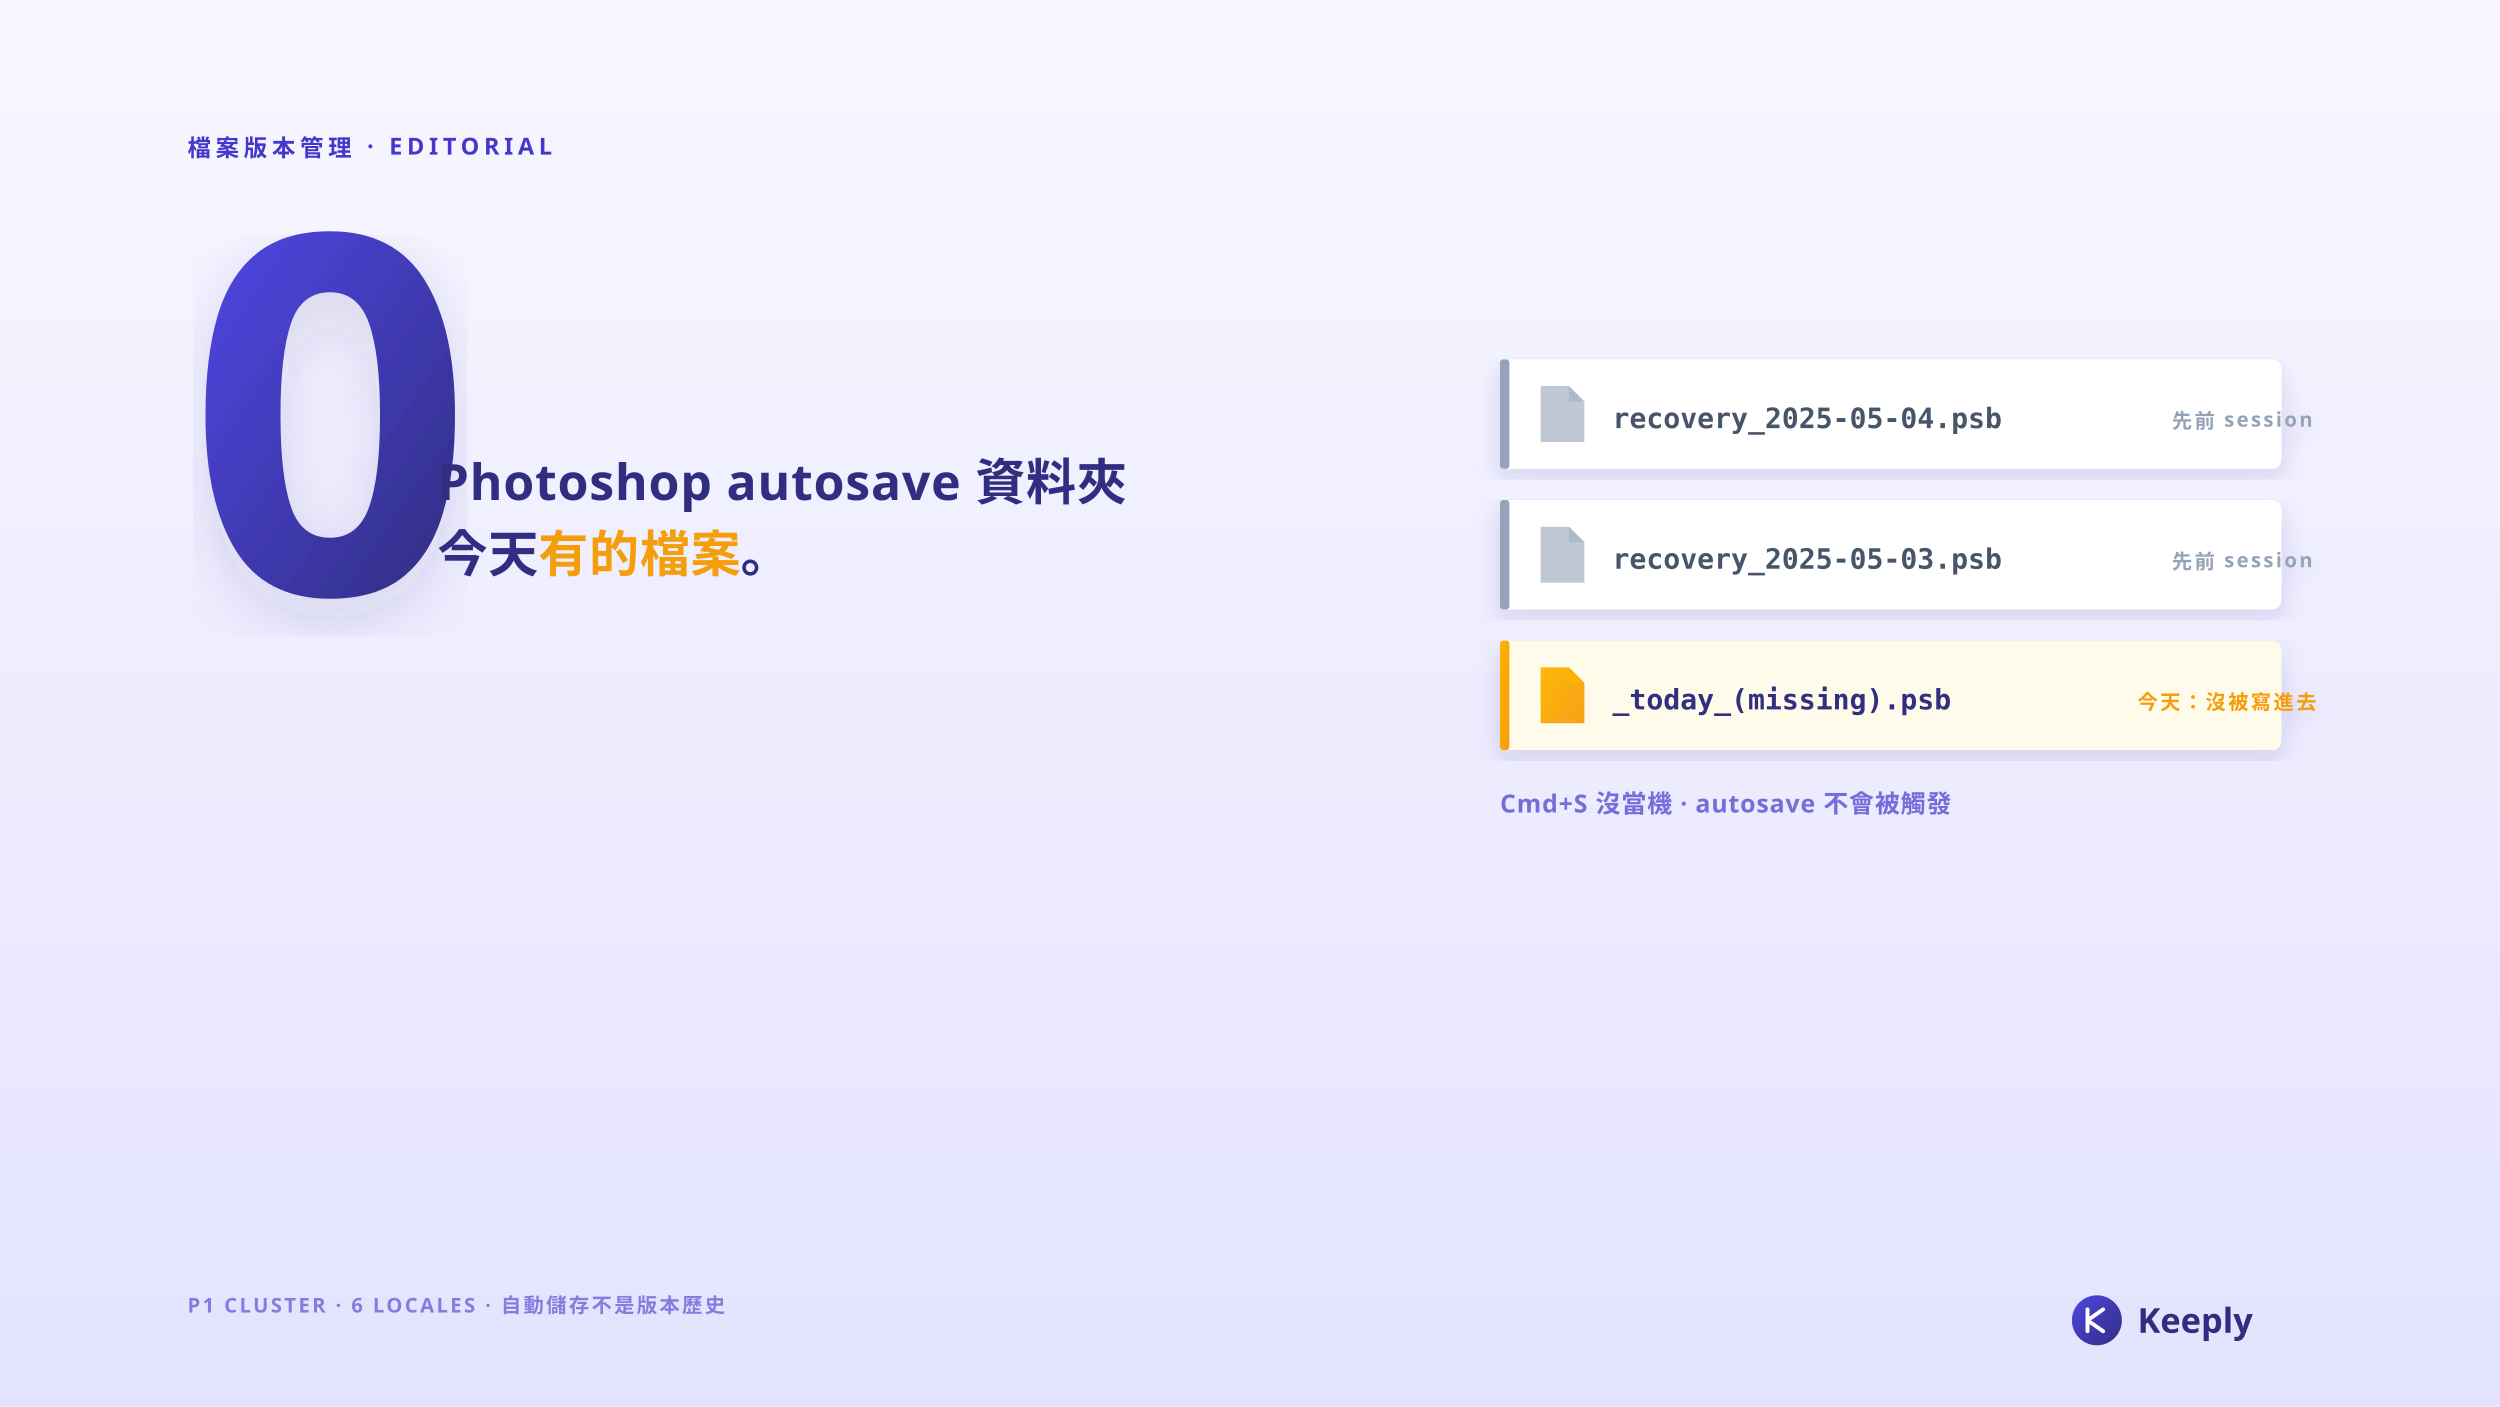
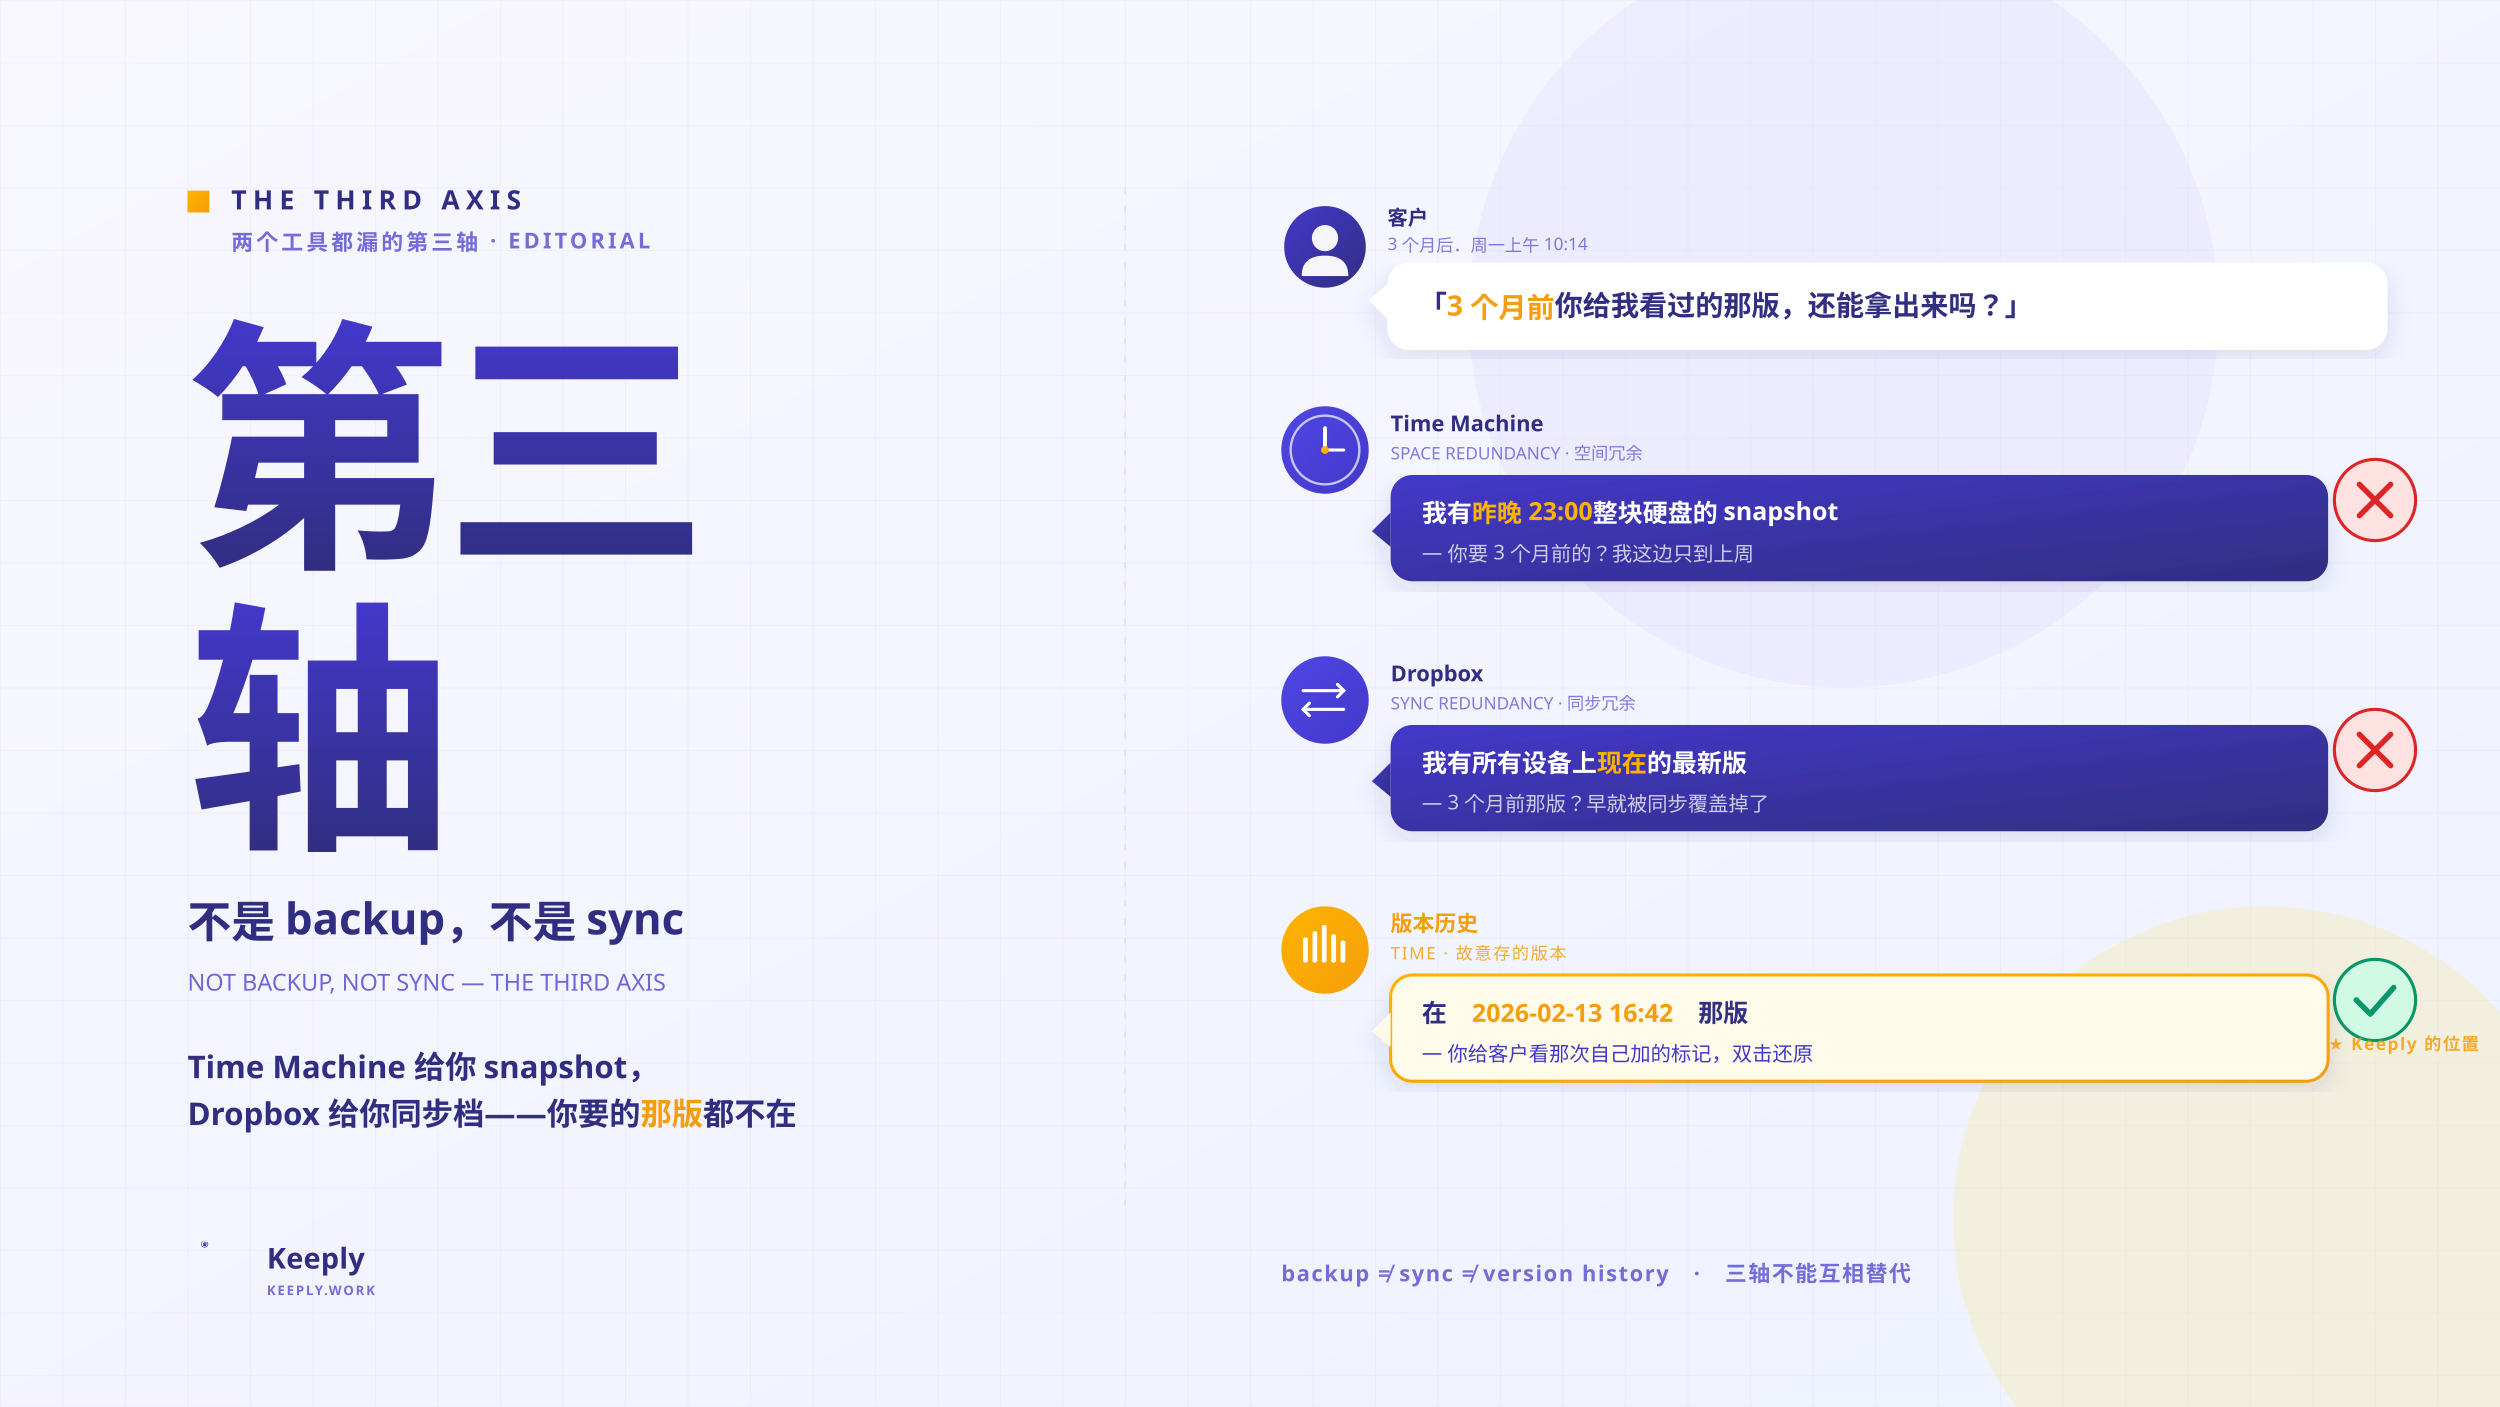
- <svg xmlns="http://www.w3.org/2000/svg" viewBox="0 0 1600 900" fill="none" font-family="'Noto Sans TC','PingFang TC','Microsoft JhengHei',system-ui,sans-serif">
+ <svg xmlns="http://www.w3.org/2000/svg" viewBox="0 0 1600 900" fill="none" font-family="'Noto Sans SC','PingFang SC','Microsoft YaHei',system-ui,sans-serif">
  <defs>
    <linearGradient id="grad-indigo" x1="0" y1="0" x2="1" y2="1">
      <stop offset="0" stop-color="#4F46E5" />
+       <stop offset="1" stop-color="#4338CA" />
+     </linearGradient>
+     <linearGradient id="grad-indigo-deep" x1="0" y1="0" x2="1" y2="1">
+       <stop offset="0" stop-color="#4338CA" />
      <stop offset="1" stop-color="#312E81" />
    </linearGradient>
    <linearGradient id="grad-amber" x1="0" y1="0" x2="1" y2="1">
      <stop offset="0" stop-color="#FFB300" />
      <stop offset="1" stop-color="#F59E0B" />
    </linearGradient>
-     <linearGradient id="grad-paper" x1="0" y1="0" x2="0" y2="1">
+     <linearGradient id="grad-paper" x1="0" y1="0" x2="1" y2="1">
      <stop offset="0" stop-color="#F8F7FF" />
-       <stop offset="1" stop-color="#E4E3FF" />
+       <stop offset="1" stop-color="#EEF2FF" />
    </linearGradient>
-     <symbol id="doc-icon-amber" viewBox="0 0 32 36">
-       <path d="M2 0 L20 0 L30 10 L30 36 L2 36 Z" fill="url(#grad-amber)" opacity="0.95" />
-       <path d="M20 0 L30 10 L20 10 Z" fill="#FFB300" opacity="0.7" />
-     </symbol>
-     <symbol id="doc-icon-gray" viewBox="0 0 32 36">
-       <path d="M2 0 L20 0 L30 10 L30 36 L2 36 Z" fill="#94A3B8" opacity="0.6" />
-       <path d="M20 0 L30 10 L20 10 Z" fill="#94A3B8" opacity="0.4" />
-     </symbol>
-     <symbol id="keeply-lockup" viewBox="0 0 200 50">
-       <circle cx="22" cy="25" r="16" fill="url(#grad-indigo)" />
-       <path d="M16 18 L16 32 M16 25 L26 18 M16 25 L26 32" stroke="white" stroke-width="2.5" fill="none" stroke-linecap="round" />
-       <text x="48" y="33" font-size="22" font-weight="800" fill="#312E81">Keeply</text>
-     </symbol>
+     <linearGradient id="grad-number" x1="0" y1="0" x2="0" y2="1">
+       <stop offset="0" stop-color="#4338CA" />
+       <stop offset="1" stop-color="#312E81" />
+     </linearGradient>
+     <pattern id="pat-grid" x="0" y="0" width="40" height="40" patternUnits="userSpaceOnUse">
+       <path d="M 40 0 L 0 0 0 40" fill="none" stroke="#4338CA" stroke-width="1" opacity="0.05" />
+     </pattern>
    <filter id="soft-shadow" x="-10%" y="-10%" width="120%" height="120%">
-       <feDropShadow dx="0" dy="6" stdDeviation="8" flood-color="#312E81" flood-opacity="0.15" />
-     </filter>
-     <filter id="hero-shadow" x="-5%" y="-5%" width="110%" height="115%">
-       <feDropShadow dx="0" dy="14" stdDeviation="20" flood-color="#312E81" flood-opacity="0.15" />
+       <feDropShadow dx="0" dy="6" stdDeviation="8" flood-color="#312E81" flood-opacity="0.12" />
    </filter>
  </defs>
+   <symbol id="keeply-mark" viewBox="0 0 512 512">
+     <path d="M396 129C429 159 448 200 448 255C448 363 360 451 252 451C145 451 58 368 56 263C55 206 75 158 111 123" stroke="url(#grad-indigo)" stroke-width="44" stroke-linecap="round" fill="none" />
+     <path d="M111 123C145 91 190 72 239 72C253 72 265 73 278 76" stroke="url(#grad-amber)" stroke-width="44" stroke-linecap="round" fill="none" />
+     <path d="M236 54L313 79L254 134L236 54Z" fill="url(#grad-amber)" />
+     <rect x="220" y="150" width="152" height="206" rx="32" fill="url(#grad-indigo-deep)" opacity="0.48" />
+     <rect x="192" y="167" width="152" height="206" rx="32" fill="url(#grad-indigo-deep)" opacity="0.72" />
+     <rect x="164" y="184" width="152" height="206" rx="32" fill="url(#grad-indigo)" />
+   </symbol>
+   <symbol id="keeply-lockup" viewBox="0 0 260 64">
+     <g transform="translate(0,4) scale(0.11)">
+       <use href="#keeply-mark" />
+     </g>
+     <text x="66" y="28" font-size="24" font-weight="800" fill="#312E81" font-family="system-ui,sans-serif" letter-spacing="0.2">Keeply</text>
+     <text x="66" y="50" font-size="11" font-weight="600" fill="#4338CA" opacity="0.72" font-family="system-ui,sans-serif" letter-spacing="1.5">KEEPLY.WORK</text>
+   </symbol>
+   <symbol id="avatar-client" viewBox="0 0 60 60">
+     <circle cx="30" cy="30" r="28" fill="url(#grad-indigo-deep)" />
+     <circle cx="30" cy="24" r="9" fill="#ffffff" opacity="0.95" />
+     <path d="M14 50 Q14 36 30 36 Q46 36 46 50 Z" fill="#ffffff" opacity="0.95" />
+   </symbol>
  <rect width="1600" height="900" fill="url(#grad-paper)" />
-   <g transform="translate(120, 100)">
-     <text x="0" y="0" font-size="15" font-weight="700" fill="#4338CA" letter-spacing="3">檔案版本管理 · EDITORIAL</text>
+   <rect width="1600" height="900" fill="url(#pat-grid)" />
+   <circle cx="1450" cy="780" r="200" fill="#FDE68A" opacity="0.28" />
+   <circle cx="1180" cy="200" r="240" fill="#DDD6FE" opacity="0.30" />
+   <line x1="720" y1="120" x2="720" y2="780" stroke="#C7D2FE" stroke-width="1" opacity="0.55" stroke-dasharray="4 8" />
+   <g transform="translate(120, 120)">
+     <rect x="0" y="2" width="14" height="14" fill="url(#grad-amber)" />
+     <text x="28" y="14" font-size="17" font-weight="800" fill="#312E81" letter-spacing="4">THE THIRD AXIS</text>
+     <text x="28" y="40" font-size="14" font-weight="600" fill="#4338CA" opacity="0.72" letter-spacing="2">两个工具都漏的第三轴 · EDITORIAL</text>
  </g>
-   <g transform="translate(120, 380)" filter="url(#hero-shadow)">
-     <text x="0" y="0" font-size="320" font-weight="900" fill="url(#grad-indigo)" letter-spacing="-12">0</text>
+   <g transform="translate(120, 230)">
+     <text x="0" y="120" font-size="170" font-weight="900" fill="url(#grad-number)" letter-spacing="-6">第三</text>
+     <text x="0" y="300" font-size="170" font-weight="900" fill="url(#grad-number)" letter-spacing="-6">轴</text>
+     <path d="M0 330 L420 330" stroke="url(#grad-amber)" stroke-width="6" stroke-linecap="round" />
  </g>
-   <g transform="translate(280, 320)">
-     <text x="0" y="0" font-size="32" font-weight="800" fill="#312E81" letter-spacing="0.5">Photoshop autosave 資料夾</text>
-     <text x="0" y="46" font-size="32" font-weight="800" fill="#312E81" letter-spacing="0.5">今天<tspan fill="#F59E0B">有的檔案</tspan>。</text>
+   <g transform="translate(120, 600)">
+     <text x="0" y="0" font-size="28" font-weight="800" fill="#312E81">不是 backup，不是 sync</text>
+     <text x="0" y="34" font-size="15" font-weight="500" fill="#4338CA" opacity="0.75">NOT BACKUP, NOT SYNC — THE THIRD AXIS</text>
  </g>
-   <g transform="translate(960, 230)">
-     <g transform="translate(0, 0)" filter="url(#soft-shadow)">
-       <rect width="500" height="70" fill="#FFFFFF" rx="6" />
-       <rect x="0" y="0" width="6" height="70" fill="#94A3B8" rx="2" />
-       <use href="#doc-icon-gray" x="24" y="17" width="32" height="36" />
-       <text x="72" y="44" font-size="18" font-weight="700" fill="#475569" font-family="'JetBrains Mono','Fira Code',ui-monospace,monospace">recovery_2025-05-04.psb</text>
-       <text x="430" y="44" font-size="13" font-weight="700" fill="#94A3B8" letter-spacing="1.5">先前 session</text>
-     </g>
-     <g transform="translate(0, 90)" filter="url(#soft-shadow)">
-       <rect width="500" height="70" fill="#FFFFFF" rx="6" />
-       <rect x="0" y="0" width="6" height="70" fill="#94A3B8" rx="2" />
-       <use href="#doc-icon-gray" x="24" y="17" width="32" height="36" />
-       <text x="72" y="44" font-size="18" font-weight="700" fill="#475569" font-family="'JetBrains Mono','Fira Code',ui-monospace,monospace">recovery_2025-05-03.psb</text>
-       <text x="430" y="44" font-size="13" font-weight="700" fill="#94A3B8" letter-spacing="1.5">先前 session</text>
-     </g>
-     <g transform="translate(0, 180)" filter="url(#soft-shadow)">
-       <rect width="500" height="70" fill="#FFFBEB" rx="6" />
-       <rect x="0" y="0" width="6" height="70" fill="url(#grad-amber)" rx="2" />
-       <use href="#doc-icon-amber" x="24" y="17" width="32" height="36" />
-       <text x="72" y="44" font-size="18" font-weight="700" fill="#312E81" font-family="'JetBrains Mono','Fira Code',ui-monospace,monospace">_today_(missing).psb</text>
-       <text x="408" y="44" font-size="13" font-weight="700" fill="#F59E0B" letter-spacing="1.5">今天：沒被寫進去</text>
-     </g>
-     <g transform="translate(0, 290)">
-       <text x="0" y="0" font-size="16" font-weight="600" fill="#4338CA" opacity="0.7" letter-spacing="0.5">Cmd+S 沒當機 · autosave 不會被觸發</text>
+   <g transform="translate(120, 690)">
+     <text x="0" y="0" font-size="20" font-weight="700" fill="#312E81">Time Machine 给你 snapshot，</text>
+     <text x="0" y="30" font-size="20" font-weight="700" fill="#312E81">Dropbox 给你同步档——你要的<tspan fill="#F59E0B">那版</tspan>都不在</text>
+   </g>
+   <use href="#keeply-lockup" x="120" y="790" width="200" height="50" />
+   <g transform="translate(820, 130)">
+     <use href="#avatar-client" x="0" y="0" width="56" height="56" />
+     <text x="68" y="14" font-size="13" font-weight="700" fill="#312E81">客户</text>
+     <text x="68" y="30" font-size="11" font-weight="500" fill="#4338CA" opacity="0.65">3 个月后．周一上午 10:14</text>
+     <g transform="translate(68, 38)" filter="url(#soft-shadow)">
+       <rect x="0" y="0" width="640" height="56" rx="14" fill="#ffffff" />
+       <path d="M0 36 L-12 24 L0 14 Z" fill="#ffffff" />
+       <text x="20" y="34" font-size="18" font-weight="700" fill="#312E81">「<tspan fill="#F59E0B">3 个月前</tspan>你给我看过的那版，还能拿出来吗？」</text>
    </g>
  </g>
-   <g transform="translate(1320, 820)">
-     <use href="#keeply-lockup" width="200" height="50" />
+   <g transform="translate(820, 260)">
+     <circle cx="28" cy="28" r="28" fill="url(#grad-indigo)" />
+     <circle cx="28" cy="28" r="22" fill="none" stroke="#ffffff" stroke-width="1.5" opacity="0.7" />
+     <line x1="28" y1="28" x2="28" y2="14" stroke="#ffffff" stroke-width="2.5" stroke-linecap="round" />
+     <line x1="28" y1="28" x2="40" y2="28" stroke="#ffffff" stroke-width="2" stroke-linecap="round" />
+     <circle cx="28" cy="28" r="2.5" fill="#FFB300" />
+     <text x="70" y="16" font-size="14" font-weight="800" fill="#312E81">Time Machine</text>
+     <text x="70" y="34" font-size="11" font-weight="500" fill="#4338CA" opacity="0.65">SPACE REDUNDANCY · 空间冗余</text>
+     <g transform="translate(70, 44)" filter="url(#soft-shadow)">
+       <rect x="0" y="0" width="600" height="68" rx="14" fill="url(#grad-indigo-deep)" />
+       <path d="M0 24 L-12 36 L0 46 Z" fill="url(#grad-indigo-deep)" />
+       <text x="20" y="30" font-size="16" font-weight="700" fill="#ffffff">我有<tspan fill="#FFB300">昨晚 23:00</tspan>整块硬盘的 snapshot</text>
+       <text x="20" y="54" font-size="13" font-weight="500" fill="#ffffff" opacity="0.75">— 你要 3 个月前的？我这边只到上周</text>
+     </g>
+     <g transform="translate(700, 60)">
+       <circle cx="0" cy="0" r="26" fill="#FEE2E2" />
+       <circle cx="0" cy="0" r="26" fill="none" stroke="#DC2626" stroke-width="2" />
+       <path d="M-10 -10 L10 10 M10 -10 L-10 10" stroke="#DC2626" stroke-width="3.5" stroke-linecap="round" />
+     </g>
  </g>
-   <g transform="translate(120, 840)">
-     <text x="0" y="0" font-size="13" font-weight="600" fill="#4338CA" opacity="0.6" letter-spacing="1.5">P1 CLUSTER · 6 LOCALES · 自動儲存不是版本歷史</text>
+   <g transform="translate(820, 420)">
+     <circle cx="28" cy="28" r="28" fill="url(#grad-indigo)" />
+     <g stroke="#ffffff" stroke-width="2" fill="none" stroke-linecap="round">
+       <path d="M14 22 L40 22" />
+       <path d="M36 18 L40 22 L36 26" />
+       <path d="M40 34 L14 34" />
+       <path d="M18 30 L14 34 L18 38" />
+     </g>
+     <text x="70" y="16" font-size="14" font-weight="800" fill="#312E81">Dropbox</text>
+     <text x="70" y="34" font-size="11" font-weight="500" fill="#4338CA" opacity="0.65">SYNC REDUNDANCY · 同步冗余</text>
+     <g transform="translate(70, 44)" filter="url(#soft-shadow)">
+       <rect x="0" y="0" width="600" height="68" rx="14" fill="url(#grad-indigo-deep)" />
+       <path d="M0 24 L-12 36 L0 46 Z" fill="url(#grad-indigo-deep)" />
+       <text x="20" y="30" font-size="16" font-weight="700" fill="#ffffff">我有所有设备上<tspan fill="#FFB300">现在</tspan>的最新版</text>
+       <text x="20" y="54" font-size="13" font-weight="500" fill="#ffffff" opacity="0.75">— 3 个月前那版？早就被同步覆盖掉了</text>
+     </g>
+     <g transform="translate(700, 60)">
+       <circle cx="0" cy="0" r="26" fill="#FEE2E2" />
+       <circle cx="0" cy="0" r="26" fill="none" stroke="#DC2626" stroke-width="2" />
+       <path d="M-10 -10 L10 10 M10 -10 L-10 10" stroke="#DC2626" stroke-width="3.5" stroke-linecap="round" />
+     </g>
+   </g>
+   <g transform="translate(820, 580)">
+     <circle cx="28" cy="28" r="28" fill="url(#grad-amber)" />
+     <g fill="#ffffff">
+       <rect x="14" y="20" width="3" height="16" rx="1" />
+       <rect x="20" y="16" width="3" height="20" rx="1" />
+       <rect x="26" y="12" width="3" height="24" rx="1" />
+       <rect x="32" y="18" width="3" height="18" rx="1" />
+       <rect x="38" y="22" width="3" height="14" rx="1" />
+     </g>
+     <text x="70" y="16" font-size="14" font-weight="800" fill="#F59E0B">版本历史</text>
+     <text x="70" y="34" font-size="11" font-weight="500" fill="#F59E0B" opacity="0.85" letter-spacing="1">TIME · 故意存的版本</text>
+     <g transform="translate(70, 44)" filter="url(#soft-shadow)">
+       <rect x="0" y="0" width="600" height="68" rx="14" fill="#FFFBEB" stroke="url(#grad-amber)" stroke-width="2" />
+       <path d="M0 24 L-12 36 L0 46 Z" fill="#FFFBEB" />
+       <text x="20" y="30" font-size="16" font-weight="700" fill="#312E81">在　<tspan fill="#F59E0B" font-weight="800">2026-02-13 16:42</tspan>　那版</text>
+       <text x="20" y="54" font-size="13" font-weight="500" fill="#4338CA">— 你给客户看那次自己加的标记，双击还原</text>
+     </g>
+     <g transform="translate(700, 60)">
+       <circle cx="0" cy="0" r="26" fill="#D1FAE5" />
+       <circle cx="0" cy="0" r="26" fill="none" stroke="#059669" stroke-width="2" />
+       <path d="M-12 0 L-3 9 L12 -8" stroke="#059669" stroke-width="3.5" fill="none" stroke-linecap="round" stroke-linejoin="round" />
+     </g>
+     <g transform="translate(670, 92)">
+       <text x="0" y="0" font-size="11" font-weight="700" fill="#F59E0B" opacity="0.85" letter-spacing="1">★ Keeply 的位置</text>
+     </g>
+   </g>
+   <g transform="translate(820, 820)">
+     <text x="0" y="0" font-size="14" font-weight="600" fill="#4338CA" opacity="0.72" letter-spacing="1">backup ≠ sync ≠ version history　·　三轴不能互相替代</text>
  </g>
</svg>
